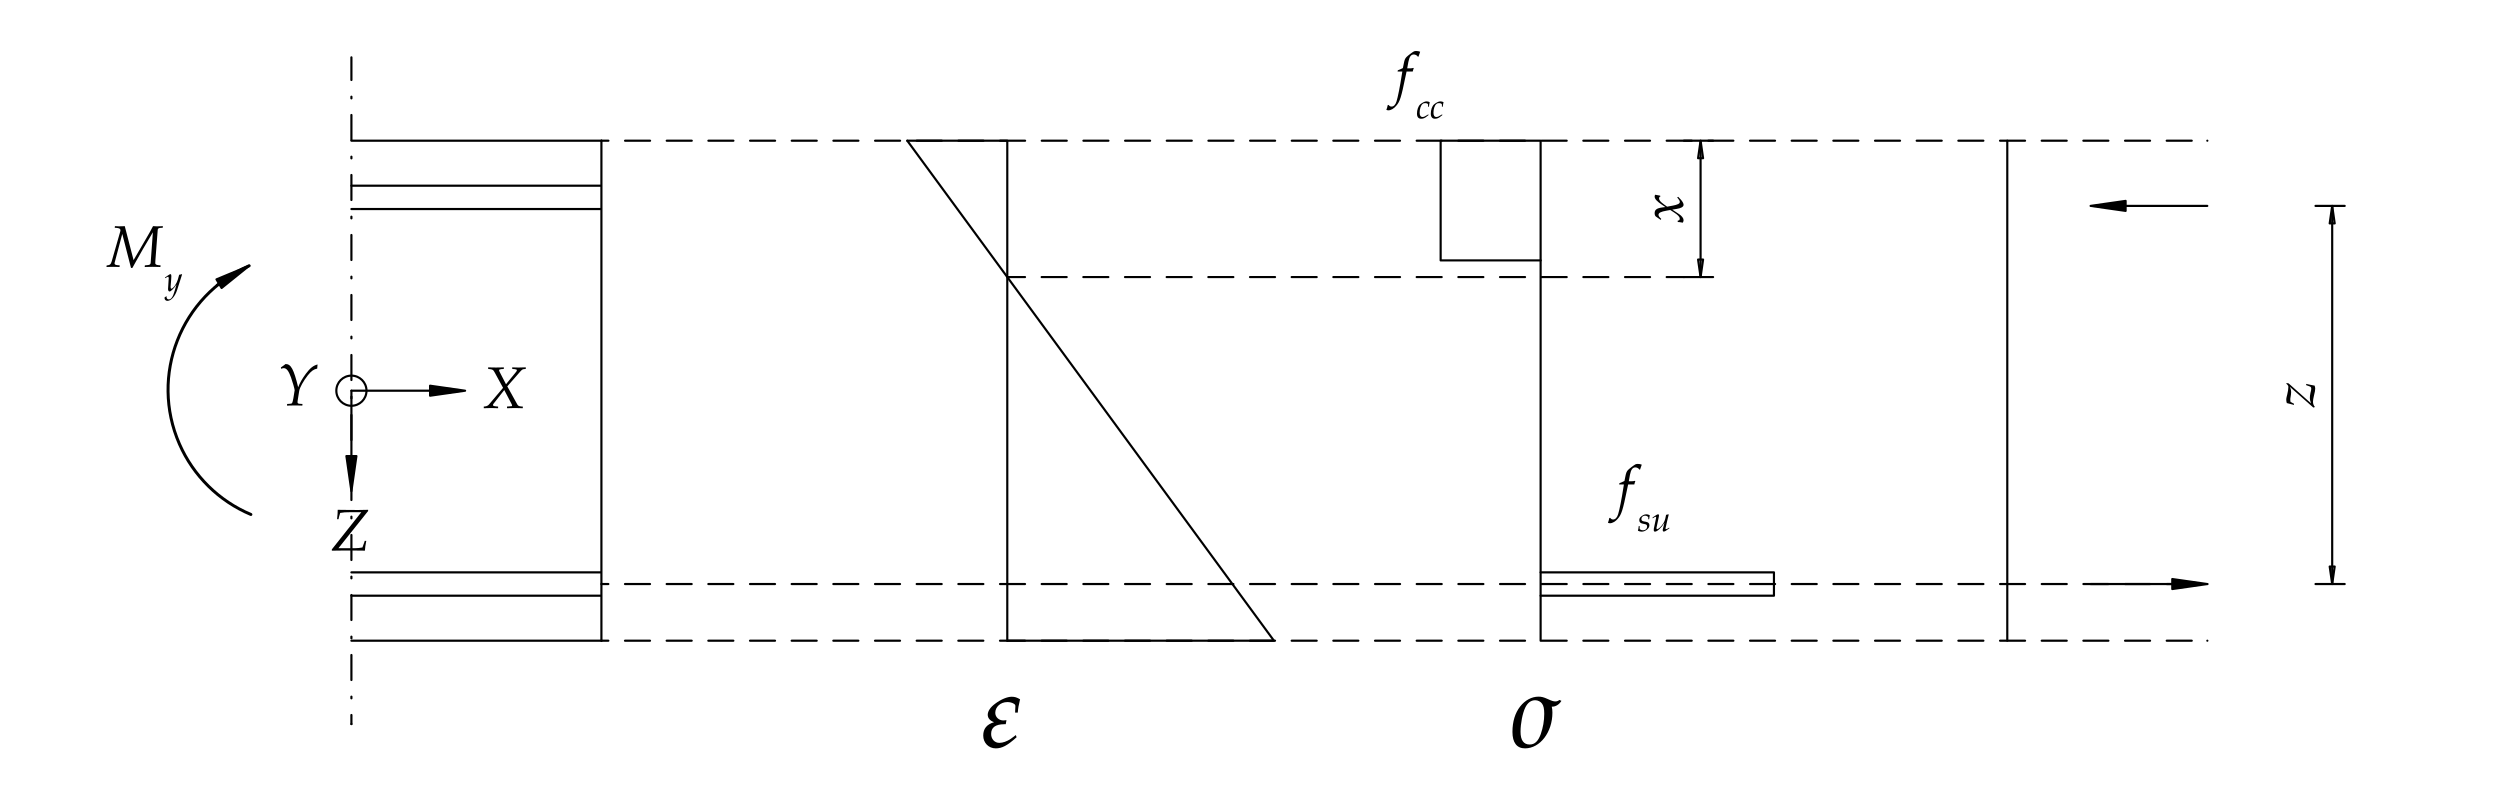
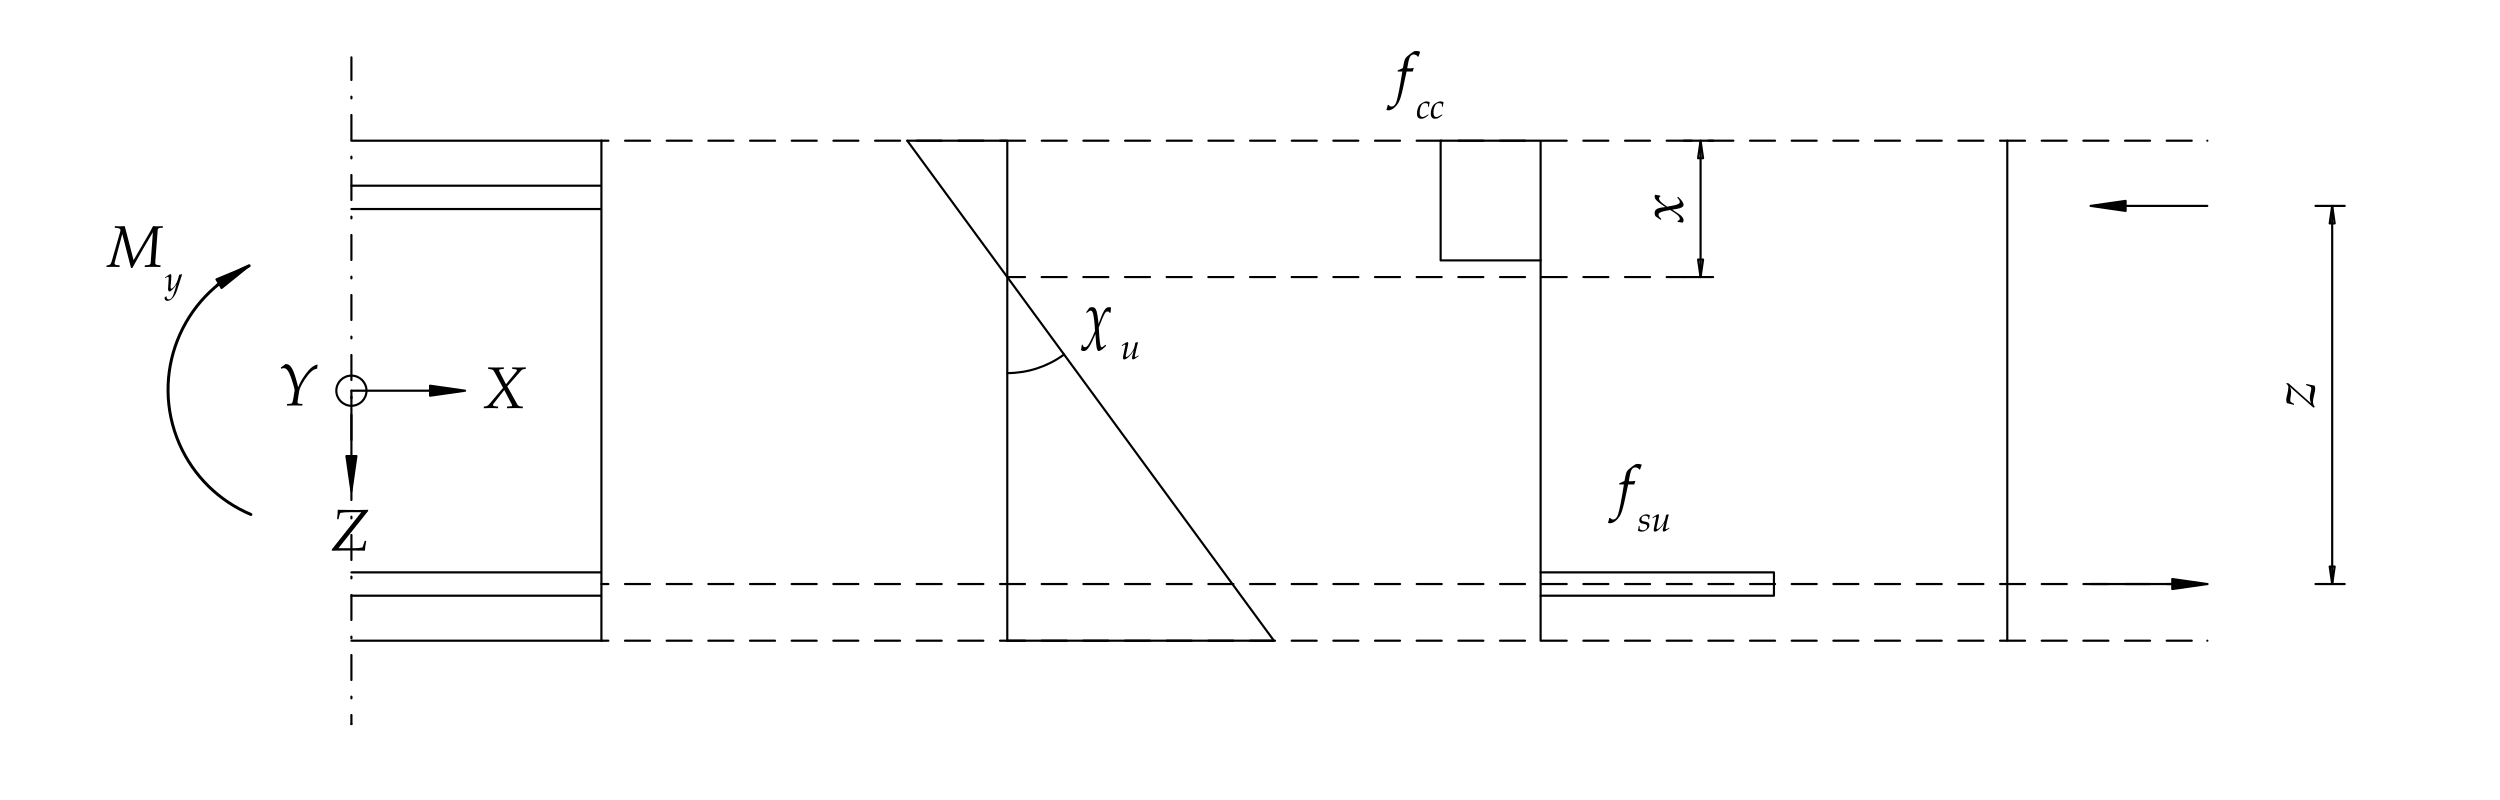
<svg xmlns="http://www.w3.org/2000/svg" version="1.1" id="svg1" width="566.929" height="181.417" viewBox="0 0 566.929 181.417">
  <defs id="defs1">
-     <clipPath clipPathUnits="userSpaceOnUse" id="clipPath16">
-       <path d="M -0.004,-0.001 V 136.064 H 425.201 V -0.001 H -0.004" transform="matrix(1,0,0,-1,-166.8524,9.093408)" clip-rule="evenodd" id="path16" />
-     </clipPath>
-     <clipPath clipPathUnits="userSpaceOnUse" id="clipPath17">
-       <path d="M -0.004,-0.001 V 136.064 H 425.201 V -0.001 H -0.004" transform="matrix(1,0,0,-1,-256.3918,9.093408)" clip-rule="evenodd" id="path17" />
-     </clipPath>
    <clipPath clipPathUnits="userSpaceOnUse" id="clipPath18">
      <path d="M -0.004,-0.001 V 136.064 H 425.201 V -0.001 H -0.004" transform="matrix(1,0,0,-1,-237.4133,120.063)" clip-rule="evenodd" id="path18" />
    </clipPath>
    <clipPath clipPathUnits="userSpaceOnUse" id="clipPath19">
      <path d="M -0.004,-0.001 V 136.064 H 425.201 V -0.001 H -0.004" transform="matrix(1,0,0,-1,-240.841,115.9291)" clip-rule="evenodd" id="path19" />
    </clipPath>
    <clipPath clipPathUnits="userSpaceOnUse" id="clipPath20">
      <path d="M -0.004,-0.001 V 136.064 H 425.201 V -0.001 H -0.004" transform="matrix(1,0,0,-1,-275.0989,49.83521)" clip-rule="evenodd" id="path20" />
    </clipPath>
    <clipPath clipPathUnits="userSpaceOnUse" id="clipPath21">
      <path d="M -0.004,-0.001 V 136.064 H 425.201 V -0.001 H -0.004" transform="matrix(1,0,0,-1,-278.5266,45.70135)" clip-rule="evenodd" id="path21" />
    </clipPath>
    <clipPath clipPathUnits="userSpaceOnUse" id="clipPath22">
      <path d="M -0.004,-0.001 V 136.064 H 425.201 V -0.001 H -0.004" transform="matrix(1,0,0,-1,-18.29684,90.6814)" clip-rule="evenodd" id="path22" />
    </clipPath>
    <clipPath clipPathUnits="userSpaceOnUse" id="clipPath23">
      <path d="M -0.004,-0.001 V 136.064 H 425.201 V -0.001 H -0.004" transform="matrix(1,0,0,-1,-28.03214,86.54754)" clip-rule="evenodd" id="path23" />
    </clipPath>
    <clipPath clipPathUnits="userSpaceOnUse" id="clipPath25">
      <path d="M -0.004,-0.001 V 136.064 H 425.201 V -0.001 H -0.004" transform="matrix(0,1,1,0,-66.75849,-393.6558)" clip-rule="evenodd" id="path25" />
    </clipPath>
    <clipPath clipPathUnits="userSpaceOnUse" id="clipPath27">
      <path d="M -0.004,-0.001 V 136.064 H 425.201 V -0.001 H -0.004" transform="matrix(0,1,1,0,-98.09908,-286.2315)" clip-rule="evenodd" id="path27" />
    </clipPath>
    <clipPath clipPathUnits="userSpaceOnUse" id="clipPath29">
-       <path d="M -0.004,-0.001 V 136.064 H 425.201 V -0.001 H -0.004" transform="matrix(1,0,0,-1,-56.23493,42.43492)" clip-rule="evenodd" id="path29" />
+       <path d="M -0.004,-0.001 V 136.064 H 425.201 V -0.001 H -0.004" transform="matrix(1,0,0,-1,-184.6582,79.12211)" clip-rule="evenodd" id="path29" />
    </clipPath>
    <clipPath clipPathUnits="userSpaceOnUse" id="clipPath30">
-       <path d="M -0.004,-0.001 V 136.064 H 425.201 V -0.001 H -0.004" transform="matrix(1,0,0,-1,-82.07599,66.66509)" clip-rule="evenodd" id="path30" />
+       <path d="M -0.004,-0.001 V 136.064 H 425.201 V -0.001 H -0.004" transform="matrix(1,0,0,-1,-190.5939,74.98825)" clip-rule="evenodd" id="path30" />
    </clipPath>
    <clipPath clipPathUnits="userSpaceOnUse" id="clipPath31">
-       <path d="M -0.004,-0.001 V 136.064 H 425.201 V -0.001 H -0.004" transform="matrix(1,0,0,-1,-47.25969,67.10568)" clip-rule="evenodd" id="path31" />
+       <path d="M -0.004,-0.001 V 136.064 H 425.201 V -0.001 H -0.004" transform="matrix(1,0,0,-1,-56.23493,42.43492)" clip-rule="evenodd" id="path31" />
+     </clipPath>
+     <clipPath clipPathUnits="userSpaceOnUse" id="clipPath32">
+       <path d="M -0.004,-0.001 V 136.064 H 425.201 V -0.001 H -0.004" transform="matrix(1,0,0,-1,-82.07599,66.66509)" clip-rule="evenodd" id="path32" />
+     </clipPath>
+     <clipPath clipPathUnits="userSpaceOnUse" id="clipPath33">
+       <path d="M -0.004,-0.001 V 136.064 H 425.201 V -0.001 H -0.004" transform="matrix(1,0,0,-1,-47.25969,67.10568)" clip-rule="evenodd" id="path33" />
    </clipPath>
  </defs>
  <g id="g1">
    <path id="path1" d="M 42.371,90.859 C 30.727,85.761 25.42,72.187 30.519,60.542 m 0,0 c 2.365,-5.402 6.714,-9.69 12.149,-11.98" style="fill:none;stroke:#000000;stroke-width:0.51;stroke-linecap:round;stroke-linejoin:round;stroke-miterlimit:10;stroke-dasharray:none;stroke-opacity:1" transform="matrix(1.333333,0,0,-1.333333,0,181.4173)" />
    <path id="path2" d="m 62.333,69.613 c 0,1.417 -1.149,2.565 -2.565,2.565 m 0,0 c -1.417,0 -2.565,-1.149 -2.565,-2.565 m 0,0 c 0,-1.417 1.149,-2.565 2.565,-2.565 m 0,0 c 1.417,0 2.565,1.149 2.565,2.565" style="fill:none;stroke:#000000;stroke-width:0.368;stroke-linecap:round;stroke-linejoin:round;stroke-miterlimit:10;stroke-dasharray:none;stroke-opacity:1" transform="matrix(1.333333,0,0,-1.333333,0,181.4173)" />
    <path id="path3" d="M 171.317,112.133 V 27.093 m 90.709,85.039 V 27.093 m -107.717,85.039 h 17.008 m 73.701,0 h 17.008 m 79.37,0 V 27.093 m 14.173,9.638 h 19.843 m -5.953,0 h -0.425 m 6.378,0 v 0 l -5.953,0.85 v -1.701 l 5.953,0.85" style="fill:none;stroke:#000000;stroke-width:0.368;stroke-linecap:round;stroke-linejoin:round;stroke-miterlimit:10;stroke-dasharray:none;stroke-opacity:1" transform="matrix(1.333333,0,0,-1.333333,0,181.4173)" />
    <path id="path4" d="m 369.459,35.881 5.953,0.85 -5.953,0.85 z" style="fill:#000000;fill-opacity:1;fill-rule:nonzero;stroke:none" transform="matrix(1.333333,0,0,-1.333333,0,181.4173)" />
    <path id="path5" d="m 375.411,101.044 h -19.843 m 5.953,0 h 0.425 m -6.378,0 v 0 l 5.953,-0.85 v 1.701 l -5.953,-0.85" style="fill:none;stroke:#000000;stroke-width:0.368;stroke-linecap:round;stroke-linejoin:round;stroke-miterlimit:10;stroke-dasharray:none;stroke-opacity:1" transform="matrix(1.333333,0,0,-1.333333,0,181.4173)" />
    <path id="path6" d="m 361.522,101.894 -5.953,-0.85 5.953,-0.85 z" style="fill:#000000;fill-opacity:1;fill-rule:nonzero;stroke:none" transform="matrix(1.333333,0,0,-1.333333,0,181.4173)" />
    <path id="path7" d="m 102.288,36.731 h 1.177 m 2.835,0 h 4.252 m 2.835,0 h 4.252 m 2.835,0 h 4.252 m 2.835,0 h 4.252 m 2.835,0 h 4.252 m 2.835,0 h 4.252 m 2.835,0 h 4.252 m 2.835,0 h 4.252 m 2.835,0 h 4.252 m 2.835,0 h 4.252 m 2.835,0 h 4.252 m 2.835,0 h 4.252 m 2.835,0 h 4.252 m 2.835,0 h 4.252 m 2.835,0 h 4.252 m 2.835,0 h 4.252 m 2.835,0 h 4.252 m 2.835,0 h 4.252 m 2.835,0 h 4.252 m 2.835,0 h 4.252 m 2.835,0 h 4.252 m 2.835,0 h 4.252 m 2.835,0 h 4.252 m 2.835,0 h 4.252 m 2.835,0 h 4.252 m 2.835,0 h 4.252 m 2.835,0 h 4.252 m 2.835,0 h 4.252 m 2.835,0 h 4.252 m 2.835,0 h 4.252 m 2.835,0 h 4.252 m 2.835,0 h 4.252 m 2.835,0 h 4.252 m 2.835,0 h 4.252 m 2.835,0 h 4.252 m 2.835,0 h 4.252 m 2.835,0 h 4.252 m 2.835,0 h 4.252 m -270.468,0 v 0 m 273.124,0 v 0 M 102.288,27.093 h 1.177 m 2.835,0 h 4.252 m 2.835,0 h 4.252 m 2.835,0 h 4.252 m 2.835,0 h 4.252 m 2.835,0 h 4.252 m 2.835,0 h 4.252 m 2.835,0 h 4.252 m 2.835,0 h 4.252" style="fill:none;stroke:#000000;stroke-width:0.368;stroke-linecap:round;stroke-linejoin:round;stroke-miterlimit:10;stroke-dasharray:none;stroke-opacity:1" transform="matrix(1.333333,0,0,-1.333333,0,181.4173)" />
    <path id="path8" d="m 162.992,27.093 h 4.252 m 2.835,0 h 4.252 m 2.835,0 h 4.252 m 2.835,0 h 4.252 m 2.835,0 h 4.252 m 2.835,0 h 4.252 m 2.835,0 h 4.252 m 2.835,0 h 4.252 m 2.835,0 h 4.252 m 2.835,0 h 4.252 m 2.835,0 h 4.252 m 2.835,0 h 4.252 m 2.835,0 h 4.252 m 2.835,0 h 4.252 m 2.835,0 h 4.252 m 2.835,0 h 4.252 m 2.835,0 h 4.252 m 2.835,0 h 4.252 m 2.835,0 h 4.252 m 2.835,0 h 4.252 m 2.835,0 h 4.252 m 2.835,0 h 4.252 m 2.835,0 h 4.252 m 2.835,0 h 4.252 m 2.835,0 h 4.252 m 2.835,0 h 4.252 m 2.835,0 h 4.252 m 2.835,0 h 4.252 m 2.835,0 h 4.252 m 2.835,0 h 4.252 m -270.468,0 v 0 m 273.124,0 v 0 m -273.124,85.039 h 1.177 m 2.835,0 h 4.252 m 2.835,0 h 4.252 m 2.835,0 h 4.252 m 2.835,0 h 4.252 m 2.835,0 h 4.252 m 2.835,0 h 4.252 m 2.835,0 h 4.252 m 2.835,0 h 4.252 m 2.835,0 h 4.252 m 2.835,0 h 4.252 m 2.835,0 h 4.252 m 2.835,0 h 4.252 m 2.835,0 h 4.252 m 2.835,0 h 4.252 m 2.835,0 h 4.252 m 2.835,0 h 4.252 m 2.835,0 h 4.252" style="fill:none;stroke:#000000;stroke-width:0.368;stroke-linecap:round;stroke-linejoin:round;stroke-miterlimit:10;stroke-dasharray:none;stroke-opacity:1" transform="matrix(1.333333,0,0,-1.333333,0,181.4173)" />
    <path id="path9" d="m 226.772,112.133 h 4.252 m 2.835,0 h 4.252 m 2.835,0 h 4.252 m 2.835,0 h 4.252 m 2.835,0 h 4.252 m 2.835,0 h 4.252 m 2.835,0 h 4.252 m 2.835,0 h 4.252 m 2.835,0 h 4.252 m 2.835,0 h 4.252 m 2.835,0 h 4.252 m 2.835,0 h 4.252 m 2.835,0 h 4.252 m 2.835,0 h 4.252 m 2.835,0 h 4.252 m 2.835,0 h 4.252 m 2.835,0 h 4.252 m 2.835,0 h 4.252 m 2.835,0 h 4.252 m 2.835,0 h 4.252 m 2.835,0 h 4.252 m -270.468,0 v 0 m 273.124,0 v 0 M 171.317,27.093 h 45.354 l -62.362,85.039 m 17.008,-23.193 h 3.014 m 2.835,0 h 4.252 m 2.835,0 h 4.252 m 2.835,0 h 4.252 m 2.835,0 h 4.252 m 2.835,0 h 4.252 m 2.835,0 h 4.252 m 2.835,0 h 4.252 m 2.835,0 h 4.252 m 2.835,0 h 4.252 m 2.835,0 h 4.252 m 2.835,0 h 4.252 m 2.835,0 h 4.252 m 2.835,0 h 4.252 m 2.835,0 h 4.252 m 2.835,0 h 4.252 m 2.835,0 h 2.932 m -115.08,0 v 0 m 115.08,0 v 0 m -41.379,2.835 v 20.358 m 0,-20.358 h 17.008 M 59.768,12.92 v 1.537 m 0,5.953 v 4.252 m 0,5.953 v 4.252 m 0,5.953 v 4.252" style="fill:none;stroke:#000000;stroke-width:0.368;stroke-linecap:round;stroke-linejoin:round;stroke-miterlimit:10;stroke-dasharray:none;stroke-opacity:1" transform="matrix(1.333333,0,0,-1.333333,0,181.4173)" />
    <path id="path10" d="m 59.768,51.024 v 4.252 m 0,5.953 v 4.252 m 0,5.953 v 4.252 m 0,5.953 v 4.252 m 0,5.953 v 4.252 m 0,5.953 v 4.252 m 0,5.953 v 4.252 m 0,5.953 v 3.849 m 0,-109.015 v 0.283 m 0,9.921 v 0.283 m 0,9.921 v 0.283 m 0,9.921 v 0.283 m 0,9.921 v 0.283 m 0,9.921 v 0.283 m 0,9.921 v 0.283 m 0,9.921 v 0.283 m 0,9.921 v 0.283 m 0,9.921 v 0.283 m 0,9.921 v 0.283 m 0,-106.702 v 0 m 0,113.386 v 0 M 39.935,89.41 l 2.436,1.449 m -5.116,-3.044 -0.365,-0.217 m 5.481,3.261 v 0 l -5.551,-2.313 0.87,-1.462 4.681,3.774" style="fill:none;stroke:#000000;stroke-width:0.368;stroke-linecap:round;stroke-linejoin:round;stroke-miterlimit:10;stroke-dasharray:none;stroke-opacity:1" transform="matrix(1.333333,0,0,-1.333333,0,181.4173)" />
    <path id="path11" d="m 37.69,87.085 4.681,3.774 -5.551,-2.313 z" style="fill:#000000;fill-opacity:1;fill-rule:nonzero;stroke:none" transform="matrix(1.333333,0,0,-1.333333,0,181.4173)" />
-     <path id="path12" d="m 59.768,112.133 h 42.52 M 59.768,27.093 h 42.52 m 0,85.039 V 27.093 m -42.52,73.417 h 42.52 m -42.52,3.969 h 42.52 M 59.768,38.715 h 42.52 M 59.768,34.747 h 42.52 m 159.738,3.969 h 39.685 m 0,-3.969 h -39.685 m 39.685,3.969 V 34.747 M 59.768,69.613 h 19.333 m -5.953,0 h -0.425 m 6.378,0 v 0 l -5.953,0.85 v -1.701 l 5.953,0.85" style="fill:none;stroke:#000000;stroke-width:0.368;stroke-linecap:round;stroke-linejoin:round;stroke-miterlimit:10;stroke-dasharray:none;stroke-opacity:1" transform="matrix(1.333333,0,0,-1.333333,0,181.4173)" />
-     <path id="path13" d="m 73.148,68.763 5.953,0.85 -5.953,0.85 z" style="fill:#000000;fill-opacity:1;fill-rule:nonzero;stroke:none" transform="matrix(1.333333,0,0,-1.333333,0,181.4173)" />
-     <path id="path14" d="M 59.768,69.613 V 52.542 m 0,5.953 v 0.425 m 0,-6.378 v 0 l 0.85,5.953 h -1.701 l 0.85,-5.953" style="fill:none;stroke:#000000;stroke-width:0.368;stroke-linecap:round;stroke-linejoin:round;stroke-miterlimit:10;stroke-dasharray:none;stroke-opacity:1" transform="matrix(1.333333,0,0,-1.333333,0,181.4173)" />
-     <path id="path15" d="m 58.918,58.495 0.85,-5.953 0.85,5.953 z" style="fill:#000000;fill-opacity:1;fill-rule:nonzero;stroke:none" transform="matrix(1.333333,0,0,-1.333333,0,181.4173)" />
-     <text id="text15" xml:space="preserve" transform="matrix(1.333333,0,0,1.333333,222.4699,169.2928)" clip-path="url(#clipPath16)">
-       <tspan style="font-style:italic;font-variant:normal;font-weight:normal;font-stretch:normal;font-size:18.013px;font-family:'Palatino Linotype';writing-mode:lr-tb;fill:#000000;fill-opacity:1;fill-rule:nonzero;stroke:none" x="0" y="0" id="tspan15">ε</tspan>
-     </text>
-     <text id="text16" xml:space="preserve" transform="matrix(1.333333,0,0,1.333333,341.8557,169.2928)" clip-path="url(#clipPath17)">
-       <tspan style="font-style:italic;font-variant:normal;font-weight:normal;font-stretch:normal;font-size:18.013px;font-family:'Palatino Linotype';writing-mode:lr-tb;fill:#000000;fill-opacity:1;fill-rule:nonzero;stroke:none" x="0" y="0" id="tspan16">σ</tspan>
-     </text>
+     <path id="path12" d="m 59.768,112.133 h 42.52 M 59.768,27.093 h 42.52 m 0,85.039 V 27.093 m -42.52,73.417 h 42.52 m -42.52,3.969 h 42.52 M 59.768,38.715 h 42.52 M 59.768,34.747 h 42.52 m 159.738,3.969 h 39.685 m 0,-3.969 h -39.685 m 39.685,3.969 v -3.969" style="fill:none;stroke:#000000;stroke-width:0.368;stroke-linecap:round;stroke-linejoin:round;stroke-miterlimit:10;stroke-dasharray:none;stroke-opacity:1" transform="matrix(1.333333,0,0,-1.333333,0,181.4173)" />
+     <path id="path13" d="m 171.317,72.606 c 3.474,0 6.858,1.108 9.659,3.162" style="fill:none;stroke:#000000;stroke-width:0.368;stroke-linecap:round;stroke-linejoin:round;stroke-miterlimit:10;stroke-dasharray:none;stroke-opacity:1" transform="matrix(1.333333,0,0,-1.333333,0,181.4173)" />
+     <path id="path14" d="m 59.768,69.613 h 19.333 m -5.953,0 h -0.425 m 6.378,0 v 0 l -5.953,0.85 v -1.701 l 5.953,0.85" style="fill:none;stroke:#000000;stroke-width:0.368;stroke-linecap:round;stroke-linejoin:round;stroke-miterlimit:10;stroke-dasharray:none;stroke-opacity:1" transform="matrix(1.333333,0,0,-1.333333,0,181.4173)" />
+     <path id="path15" d="m 73.148,68.763 5.953,0.85 -5.953,0.85 z" style="fill:#000000;fill-opacity:1;fill-rule:nonzero;stroke:none" transform="matrix(1.333333,0,0,-1.333333,0,181.4173)" />
+     <path id="path16" d="M 59.768,69.613 V 52.542 m 0,5.953 v 0.425 m 0,-6.378 v 0 l 0.85,5.953 h -1.701 l 0.85,-5.953" style="fill:none;stroke:#000000;stroke-width:0.368;stroke-linecap:round;stroke-linejoin:round;stroke-miterlimit:10;stroke-dasharray:none;stroke-opacity:1" transform="matrix(1.333333,0,0,-1.333333,0,181.4173)" />
+     <path id="path17" d="m 58.918,58.495 0.85,-5.953 0.85,5.953 z" style="fill:#000000;fill-opacity:1;fill-rule:nonzero;stroke:none" transform="matrix(1.333333,0,0,-1.333333,0,181.4173)" />
    <text id="text17" xml:space="preserve" transform="matrix(1.333333,0,0,1.333333,316.551,21.33335)" clip-path="url(#clipPath18)">
      <tspan style="font-style:italic;font-variant:normal;font-weight:normal;font-stretch:normal;font-size:10.007px;font-family:'Palatino Linotype';writing-mode:lr-tb;fill:#000000;fill-opacity:1;fill-rule:nonzero;stroke:none" x="0" y="0" id="tspan17">f</tspan>
    </text>
    <text id="text18" xml:space="preserve" transform="matrix(1.333333,0,0,1.333333,321.1213,26.84516)" clip-path="url(#clipPath19)">
      <tspan style="font-style:italic;font-variant:normal;font-weight:normal;font-stretch:normal;font-size:6.004px;font-family:'Palatino Linotype';writing-mode:lr-tb;fill:#000000;fill-opacity:1;fill-rule:nonzero;stroke:none" x="0 2.444" y="0" id="tspan18">cc</tspan>
    </text>
    <text id="text19" xml:space="preserve" transform="matrix(1.333333,0,0,1.333333,366.7985,114.9704)" clip-path="url(#clipPath20)">
      <tspan style="font-style:italic;font-variant:normal;font-weight:normal;font-stretch:normal;font-size:10.007px;font-family:'Palatino Linotype';writing-mode:lr-tb;fill:#000000;fill-opacity:1;fill-rule:nonzero;stroke:none" x="0" y="0" id="tspan19">f</tspan>
    </text>
    <text id="text20" xml:space="preserve" transform="matrix(1.333333,0,0,1.333333,371.3687,120.4822)" clip-path="url(#clipPath21)">
      <tspan style="font-style:italic;font-variant:normal;font-weight:normal;font-stretch:normal;font-size:6.004px;font-family:'Palatino Linotype';writing-mode:lr-tb;fill:#000000;fill-opacity:1;fill-rule:nonzero;stroke:none" x="0 2.336" y="0" id="tspan20">su</tspan>
    </text>
    <text id="text21" xml:space="preserve" transform="matrix(1.333333,0,0,1.333333,24.39579,60.5088)" clip-path="url(#clipPath22)">
      <tspan style="font-style:italic;font-variant:normal;font-weight:normal;font-stretch:normal;font-size:10.007px;font-family:'Palatino Linotype';writing-mode:lr-tb;fill:#000000;fill-opacity:1;fill-rule:nonzero;stroke:none" x="0" y="0" id="tspan21">M</tspan>
    </text>
    <text id="text22" xml:space="preserve" transform="matrix(1.333333,0,0,1.333333,37.37619,66.02061)" clip-path="url(#clipPath23)">
      <tspan style="font-style:italic;font-variant:normal;font-weight:normal;font-stretch:normal;font-size:6.004px;font-family:'Palatino Linotype';writing-mode:lr-tb;fill:#000000;fill-opacity:1;fill-rule:nonzero;stroke:none" x="0" y="0" id="tspan22">y</tspan>
    </text>
    <path id="path24" d="m 396.656,36.731 -0.425,2.976 h 0.85 l -0.425,-2.976 m 0,64.313 -0.425,-2.976 h 0.85 l -0.425,2.976 m 0,-64.313 h -2.126 m 2.126,0 h 2.126 m -2.126,64.313 h -2.126 m 2.126,0 h 2.126 m -2.126,-64.313 h -2.835 m 2.835,64.313 h -2.835 m 2.835,-64.313 v 0 m 0,64.313 v 0" style="fill:none;stroke:#000000;stroke-width:0.368;stroke-linecap:round;stroke-linejoin:round;stroke-miterlimit:10;stroke-dasharray:none;stroke-opacity:1" transform="matrix(1.333333,0,0,-1.333333,0,181.4173)" />
    <text id="text24" xml:space="preserve" transform="matrix(0,-1.333333,1.333333,0,524.8744,92.40601)" clip-path="url(#clipPath25)">
      <tspan style="font-style:italic;font-variant:normal;font-weight:normal;font-stretch:normal;font-size:10.007px;font-family:'Palatino Linotype';writing-mode:lr-tb;fill:#000000;fill-opacity:1;fill-rule:nonzero;stroke:none" x="0" y="0" id="tspan24">z</tspan>
    </text>
    <path id="path26" d="m 396.656,36.731 v 64.313 m -107.424,-12.104 -0.425,2.976 h 0.85 l -0.425,-2.976 m 0,23.193 -0.425,-2.976 h 0.85 l -0.425,2.976 m 0,-23.193 h -2.126 m 2.126,0 h 2.126 m -2.126,23.193 h -2.126 m 2.126,0 h 2.126 M 289.232,88.94 H 286.397 m 2.835,23.193 H 286.397 m 2.835,-23.193 v 0 m 0,23.193 v 0" style="fill:none;stroke:#000000;stroke-width:0.368;stroke-linecap:round;stroke-linejoin:round;stroke-miterlimit:10;stroke-dasharray:none;stroke-opacity:1" transform="matrix(1.333333,0,0,-1.333333,0,181.4173)" />
    <text id="text26" xml:space="preserve" transform="matrix(0,-1.333333,1.333333,0,381.642,50.61856)" clip-path="url(#clipPath27)">
      <tspan style="font-style:italic;font-variant:normal;font-weight:normal;font-stretch:normal;font-size:10.007px;font-family:'Palatino Linotype';writing-mode:lr-tb;fill:#000000;fill-opacity:1;fill-rule:nonzero;stroke:none" x="0" y="0" id="tspan26">x</tspan>
    </text>
    <path id="path28" d="m 289.232,88.94 v 23.193" style="fill:none;stroke:#000000;stroke-width:0.368;stroke-linecap:round;stroke-linejoin:round;stroke-miterlimit:10;stroke-dasharray:none;stroke-opacity:1" transform="matrix(1.333333,0,0,-1.333333,0,181.4173)" />
-     <text id="text28" xml:space="preserve" transform="matrix(1.333333,0,0,1.333333,74.97991,124.8374)" clip-path="url(#clipPath29)">
-       <tspan style="font-style:italic;font-variant:normal;font-weight:normal;font-stretch:normal;font-size:10.007px;font-family:'Palatino Linotype';writing-mode:lr-tb;fill:#000000;fill-opacity:1;fill-rule:nonzero;stroke:none" x="0" y="0" id="tspan28">Z</tspan>
+     <text id="text28" xml:space="preserve" transform="matrix(1.333333,0,0,1.333333,246.2109,75.92119)" clip-path="url(#clipPath29)">
+       <tspan style="font-style:italic;font-variant:normal;font-weight:normal;font-stretch:normal;font-size:10.007px;font-family:'Palatino Linotype';writing-mode:lr-tb;fill:#000000;fill-opacity:1;fill-rule:nonzero;stroke:none" x="0" y="0" id="tspan28">χ</tspan>
    </text>
-     <text id="text29" xml:space="preserve" transform="matrix(1.333333,0,0,1.333333,109.4347,92.53055)" clip-path="url(#clipPath30)">
-       <tspan style="font-style:italic;font-variant:normal;font-weight:normal;font-stretch:normal;font-size:10.007px;font-family:'Palatino Linotype';writing-mode:lr-tb;fill:#000000;fill-opacity:1;fill-rule:nonzero;stroke:none" x="0" y="0" id="tspan29">X</tspan>
+     <text id="text29" xml:space="preserve" transform="matrix(1.333333,0,0,1.333333,254.1251,81.433)" clip-path="url(#clipPath30)">
+       <tspan style="font-style:italic;font-variant:normal;font-weight:normal;font-stretch:normal;font-size:6.004px;font-family:'Palatino Linotype';writing-mode:lr-tb;fill:#000000;fill-opacity:1;fill-rule:nonzero;stroke:none" x="0" y="0" id="tspan29">u</tspan>
    </text>
-     <text id="text30" xml:space="preserve" transform="matrix(1.333333,0,0,1.333333,63.01292,91.94309)" clip-path="url(#clipPath31)">
-       <tspan style="font-style:italic;font-variant:normal;font-weight:normal;font-stretch:normal;font-size:10.007px;font-family:'Palatino Linotype';writing-mode:lr-tb;fill:#000000;fill-opacity:1;fill-rule:nonzero;stroke:none" x="0" y="0" id="tspan30">Y</tspan>
+     <text id="text30" xml:space="preserve" transform="matrix(1.333333,0,0,1.333333,74.97991,124.8374)" clip-path="url(#clipPath31)">
+       <tspan style="font-style:italic;font-variant:normal;font-weight:normal;font-stretch:normal;font-size:10.007px;font-family:'Palatino Linotype';writing-mode:lr-tb;fill:#000000;fill-opacity:1;fill-rule:nonzero;stroke:none" x="0" y="0" id="tspan30">Z</tspan>
+     </text>
+     <text id="text31" xml:space="preserve" transform="matrix(1.333333,0,0,1.333333,109.4347,92.53055)" clip-path="url(#clipPath32)">
+       <tspan style="font-style:italic;font-variant:normal;font-weight:normal;font-stretch:normal;font-size:10.007px;font-family:'Palatino Linotype';writing-mode:lr-tb;fill:#000000;fill-opacity:1;fill-rule:nonzero;stroke:none" x="0" y="0" id="tspan31">X</tspan>
+     </text>
+     <text id="text32" xml:space="preserve" transform="matrix(1.333333,0,0,1.333333,63.01292,91.94309)" clip-path="url(#clipPath33)">
+       <tspan style="font-style:italic;font-variant:normal;font-weight:normal;font-stretch:normal;font-size:10.007px;font-family:'Palatino Linotype';writing-mode:lr-tb;fill:#000000;fill-opacity:1;fill-rule:nonzero;stroke:none" x="0" y="0" id="tspan32">Y</tspan>
    </text>
  </g>
</svg>
